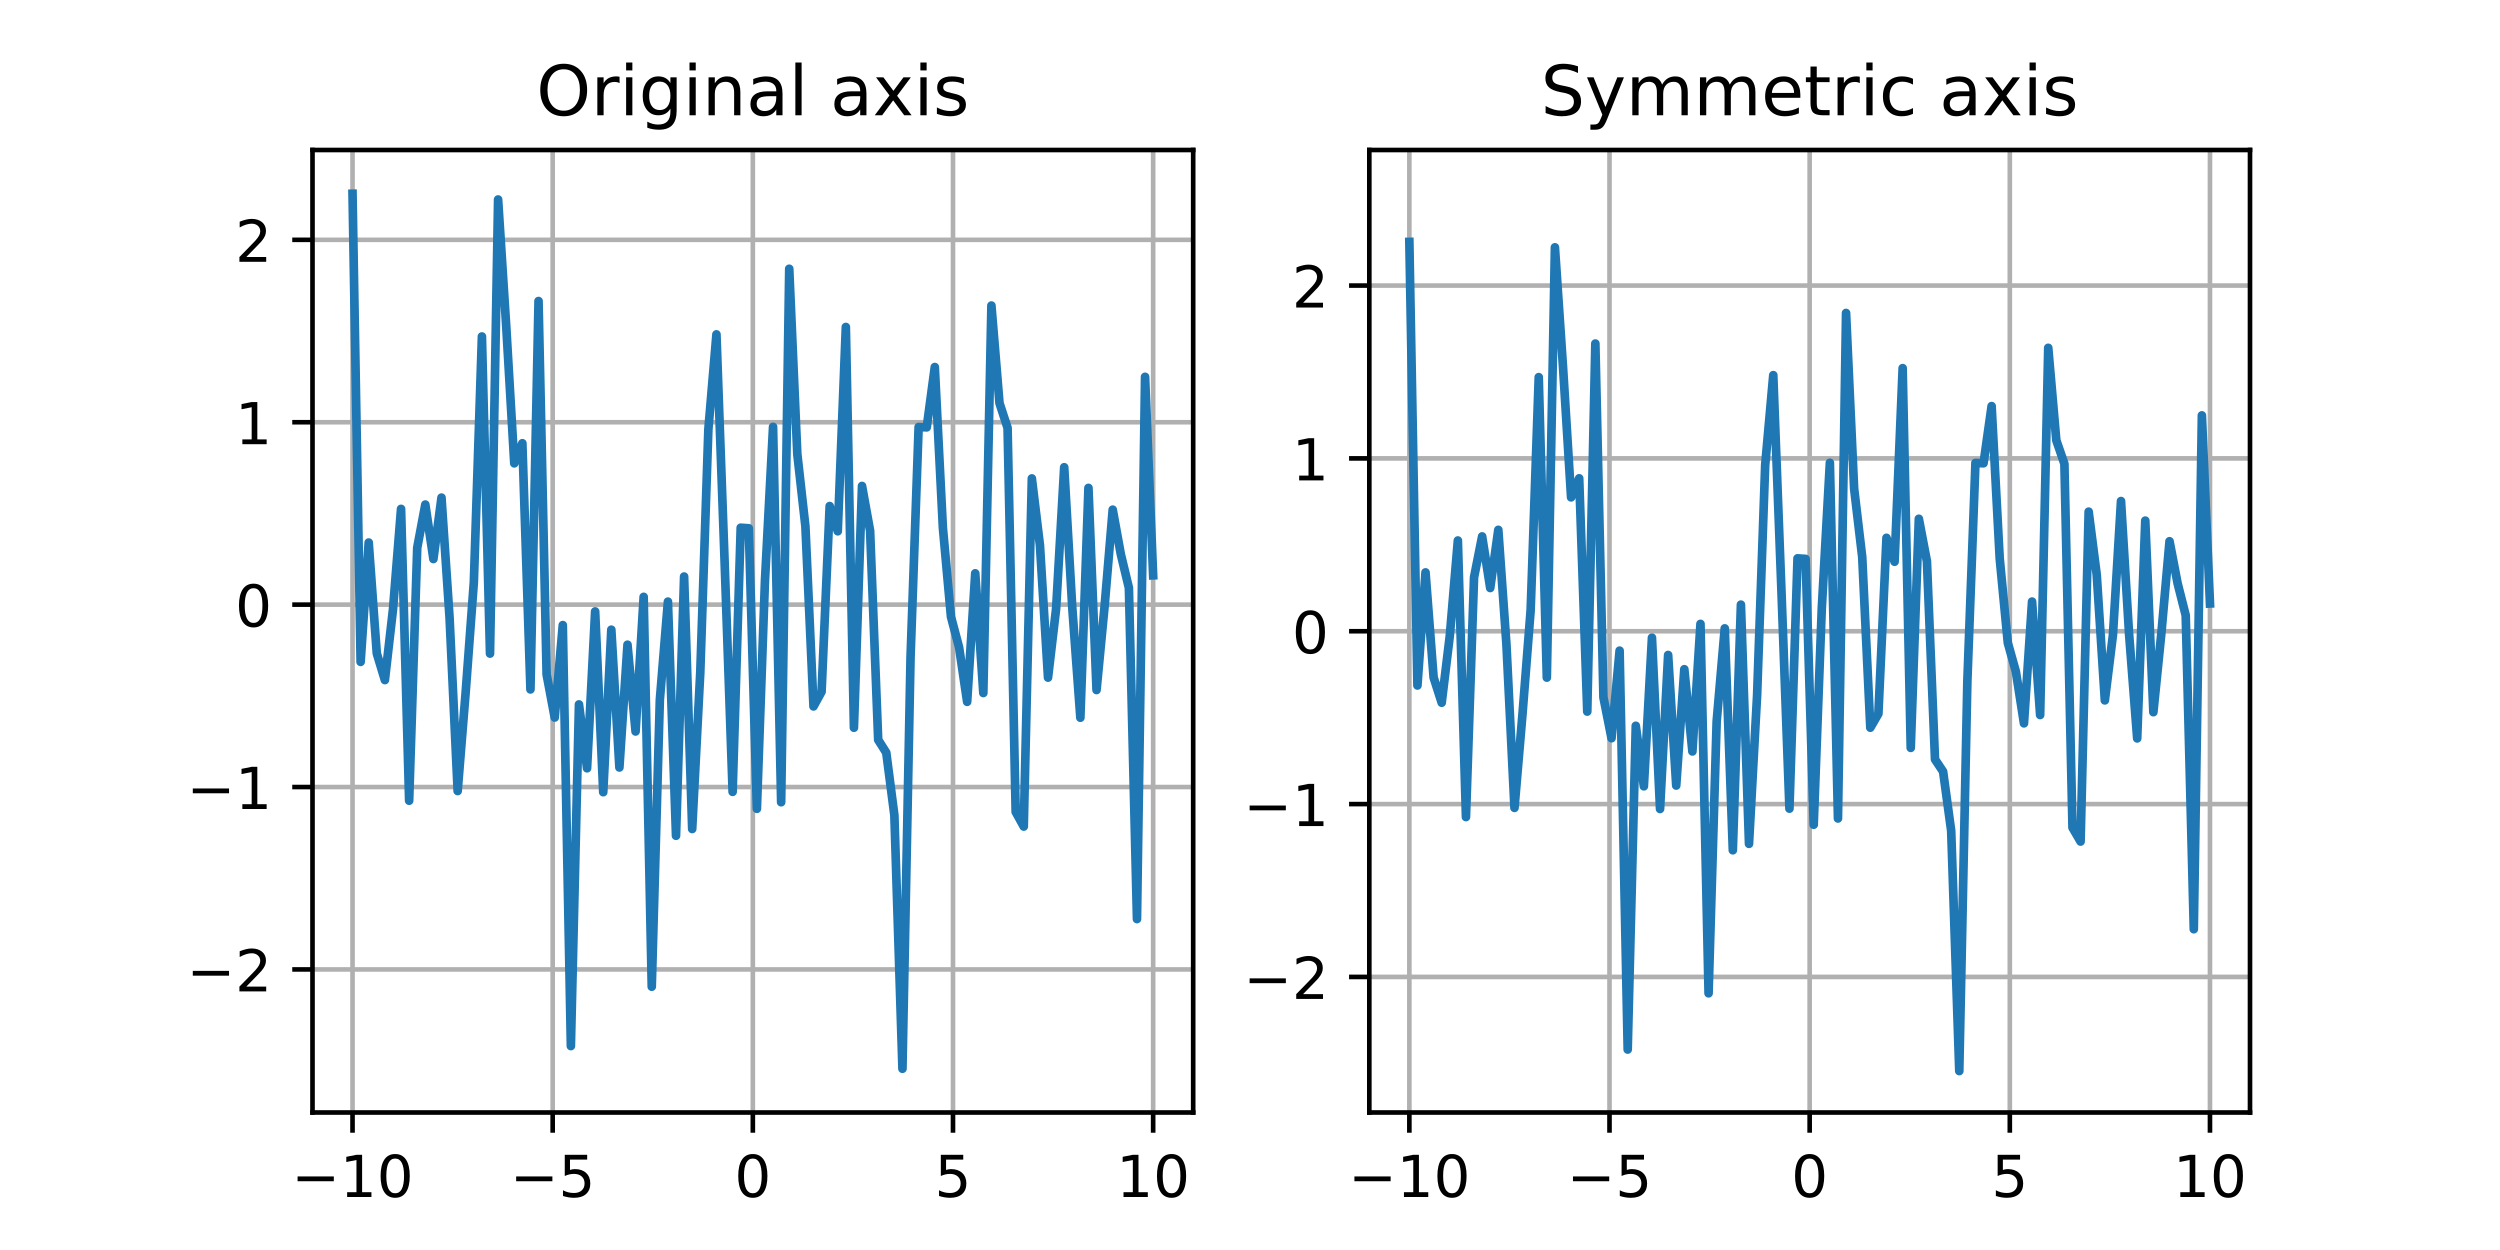
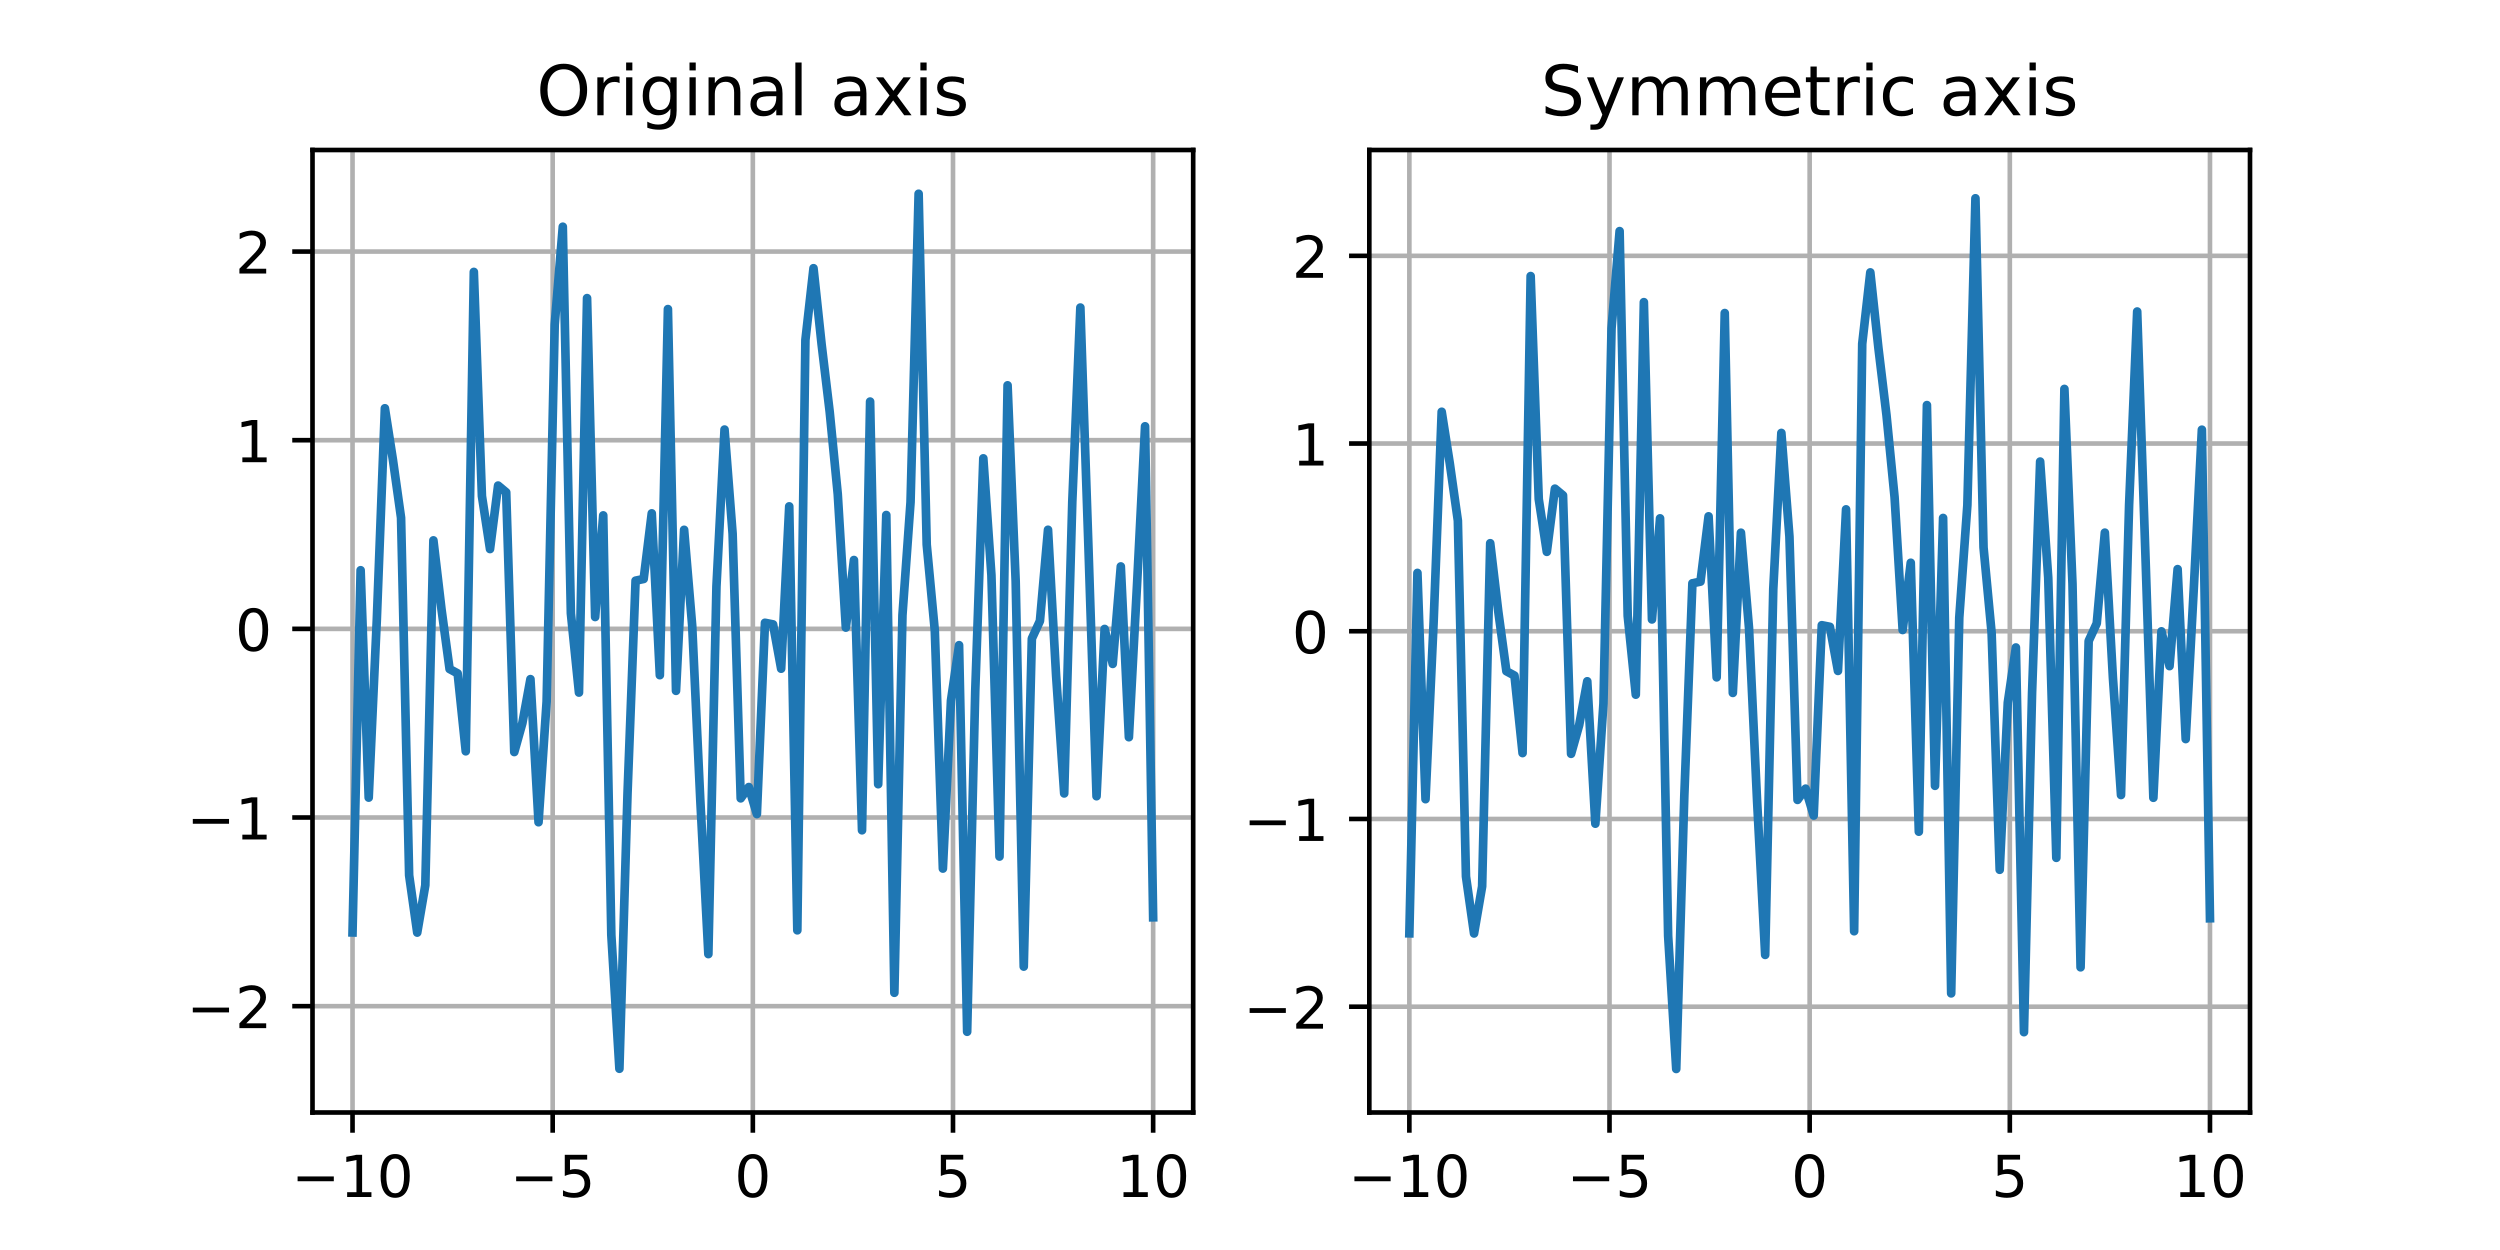
<svg xmlns="http://www.w3.org/2000/svg" xmlns:xlink="http://www.w3.org/1999/xlink" width="432pt" height="216pt" viewBox="0 0 432 216" version="1.1">
  <defs>
    <style type="text/css">*{stroke-linejoin: round; stroke-linecap: butt}</style>
  </defs>
  <g id="figure_1">
    <g id="patch_1">
      <path d="M 0 216  L 432 216  L 432 0  L 0 0  z " style="fill: #ffffff" />
    </g>
    <g id="axes_1">
      <g id="patch_2">
        <path d="M 54 192.24  L 206.182 192.24  L 206.182 25.92  L 54 25.92  z " style="fill: #ffffff" />
      </g>
      <g id="matplotlib.axis_1">
        <g id="xtick_1">
          <g id="line2d_1">
-             <path d="M 60.917 192.24  L 60.917 25.92  " clip-path="url(#pd3a55a6b06)" style="fill: none; stroke: #b0b0b0; stroke-width: 0.8; stroke-linecap: square" />
+             <path d="M 60.917 192.24  L 60.917 25.92  " clip-path="url(#p69f7834c87)" style="fill: none; stroke: #b0b0b0; stroke-width: 0.8; stroke-linecap: square" />
          </g>
          <g id="line2d_2">
            <defs>
-               <path id="mbd32f94ba6" d="M 0 0  L 0 3.5  " style="stroke: #000000; stroke-width: 0.8" />
+               <path id="md449bfd6fc" d="M 0 0  L 0 3.5  " style="stroke: #000000; stroke-width: 0.8" />
            </defs>
            <g>
-               <use xlink:href="#mbd32f94ba6" x="60.917" y="192.24" style="stroke: #000000; stroke-width: 0.8" />
+               <use xlink:href="#md449bfd6fc" x="60.917" y="192.24" style="stroke: #000000; stroke-width: 0.8" />
            </g>
          </g>
          <g id="text_1">
            <g transform="translate(50.36501 206.8384) scale(0.1 -0.1)">
              <defs>
                <path id="DejaVuSans-2212" d="M 678 2272  L 4684 2272  L 4684 1741  L 678 1741  L 678 2272  z " transform="scale(0.015625)" />
                <path id="DejaVuSans-31" d="M 794 531  L 1825 531  L 1825 4091  L 703 3866  L 703 4441  L 1819 4666  L 2450 4666  L 2450 531  L 3481 531  L 3481 0  L 794 0  L 794 531  z " transform="scale(0.015625)" />
                <path id="DejaVuSans-30" d="M 2034 4250  Q 1547 4250 1301 3770  Q 1056 3291 1056 2328  Q 1056 1369 1301 889  Q 1547 409 2034 409  Q 2525 409 2770 889  Q 3016 1369 3016 2328  Q 3016 3291 2770 3770  Q 2525 4250 2034 4250  z M 2034 4750  Q 2819 4750 3233 4129  Q 3647 3509 3647 2328  Q 3647 1150 3233 529  Q 2819 -91 2034 -91  Q 1250 -91 836 529  Q 422 1150 422 2328  Q 422 3509 836 4129  Q 1250 4750 2034 4750  z " transform="scale(0.015625)" />
              </defs>
              <use xlink:href="#DejaVuSans-2212" />
              <use xlink:href="#DejaVuSans-31" transform="translate(83.78906 0)" />
              <use xlink:href="#DejaVuSans-30" transform="translate(147.4121 0)" />
            </g>
          </g>
        </g>
        <g id="xtick_2">
          <g id="line2d_3">
-             <path d="M 95.504 192.24  L 95.504 25.92  " clip-path="url(#pd3a55a6b06)" style="fill: none; stroke: #b0b0b0; stroke-width: 0.8; stroke-linecap: square" />
+             <path d="M 95.504 192.24  L 95.504 25.92  " clip-path="url(#p69f7834c87)" style="fill: none; stroke: #b0b0b0; stroke-width: 0.8; stroke-linecap: square" />
          </g>
          <g id="line2d_4">
            <g>
-               <use xlink:href="#mbd32f94ba6" x="95.504" y="192.24" style="stroke: #000000; stroke-width: 0.8" />
+               <use xlink:href="#md449bfd6fc" x="95.504" y="192.24" style="stroke: #000000; stroke-width: 0.8" />
            </g>
          </g>
          <g id="text_2">
            <g transform="translate(88.13304 206.8384) scale(0.1 -0.1)">
              <defs>
                <path id="DejaVuSans-35" d="M 691 4666  L 3169 4666  L 3169 4134  L 1269 4134  L 1269 2991  Q 1406 3038 1543 3061  Q 1681 3084 1819 3084  Q 2600 3084 3056 2656  Q 3513 2228 3513 1497  Q 3513 744 3044 326  Q 2575 -91 1722 -91  Q 1428 -91 1123 -41  Q 819 9 494 109  L 494 744  Q 775 591 1075 516  Q 1375 441 1709 441  Q 2250 441 2565 725  Q 2881 1009 2881 1497  Q 2881 1984 2565 2268  Q 2250 2553 1709 2553  Q 1456 2553 1204 2497  Q 953 2441 691 2322  L 691 4666  z " transform="scale(0.015625)" />
              </defs>
              <use xlink:href="#DejaVuSans-2212" />
              <use xlink:href="#DejaVuSans-35" transform="translate(83.78906 0)" />
            </g>
          </g>
        </g>
        <g id="xtick_3">
          <g id="line2d_5">
-             <path d="M 130.091 192.24  L 130.091 25.92  " clip-path="url(#pd3a55a6b06)" style="fill: none; stroke: #b0b0b0; stroke-width: 0.8; stroke-linecap: square" />
+             <path d="M 130.091 192.24  L 130.091 25.92  " clip-path="url(#p69f7834c87)" style="fill: none; stroke: #b0b0b0; stroke-width: 0.8; stroke-linecap: square" />
          </g>
          <g id="line2d_6">
            <g>
-               <use xlink:href="#mbd32f94ba6" x="130.091" y="192.24" style="stroke: #000000; stroke-width: 0.8" />
+               <use xlink:href="#md449bfd6fc" x="130.091" y="192.24" style="stroke: #000000; stroke-width: 0.8" />
            </g>
          </g>
          <g id="text_3">
            <g transform="translate(126.9097 206.8384) scale(0.1 -0.1)">
              <use xlink:href="#DejaVuSans-30" />
            </g>
          </g>
        </g>
        <g id="xtick_4">
          <g id="line2d_7">
-             <path d="M 164.678 192.24  L 164.678 25.92  " clip-path="url(#pd3a55a6b06)" style="fill: none; stroke: #b0b0b0; stroke-width: 0.8; stroke-linecap: square" />
+             <path d="M 164.678 192.24  L 164.678 25.92  " clip-path="url(#p69f7834c87)" style="fill: none; stroke: #b0b0b0; stroke-width: 0.8; stroke-linecap: square" />
          </g>
          <g id="line2d_8">
            <g>
-               <use xlink:href="#mbd32f94ba6" x="164.678" y="192.24" style="stroke: #000000; stroke-width: 0.8" />
+               <use xlink:href="#md449bfd6fc" x="164.678" y="192.24" style="stroke: #000000; stroke-width: 0.8" />
            </g>
          </g>
          <g id="text_4">
            <g transform="translate(161.4964 206.8384) scale(0.1 -0.1)">
              <use xlink:href="#DejaVuSans-35" />
            </g>
          </g>
        </g>
        <g id="xtick_5">
          <g id="line2d_9">
-             <path d="M 199.264 192.24  L 199.264 25.92  " clip-path="url(#pd3a55a6b06)" style="fill: none; stroke: #b0b0b0; stroke-width: 0.8; stroke-linecap: square" />
+             <path d="M 199.264 192.24  L 199.264 25.92  " clip-path="url(#p69f7834c87)" style="fill: none; stroke: #b0b0b0; stroke-width: 0.8; stroke-linecap: square" />
          </g>
          <g id="line2d_10">
            <g>
-               <use xlink:href="#mbd32f94ba6" x="199.264" y="192.24" style="stroke: #000000; stroke-width: 0.8" />
+               <use xlink:href="#md449bfd6fc" x="199.264" y="192.24" style="stroke: #000000; stroke-width: 0.8" />
            </g>
          </g>
          <g id="text_5">
            <g transform="translate(192.902 206.8384) scale(0.1 -0.1)">
              <use xlink:href="#DejaVuSans-31" />
              <use xlink:href="#DejaVuSans-30" transform="translate(63.62305 0)" />
            </g>
          </g>
        </g>
      </g>
      <g id="matplotlib.axis_2">
        <g id="ytick_1">
          <g id="line2d_11">
-             <path d="M 54 167.518  L 206.182 167.518  " clip-path="url(#pd3a55a6b06)" style="fill: none; stroke: #b0b0b0; stroke-width: 0.8; stroke-linecap: square" />
+             <path d="M 54 173.864  L 206.182 173.864  " clip-path="url(#p69f7834c87)" style="fill: none; stroke: #b0b0b0; stroke-width: 0.8; stroke-linecap: square" />
          </g>
          <g id="line2d_12">
            <defs>
-               <path id="m6646bb9345" d="M 0 0  L -3.5 0  " style="stroke: #000000; stroke-width: 0.8" />
+               <path id="mcc46d8281c" d="M 0 0  L -3.5 0  " style="stroke: #000000; stroke-width: 0.8" />
            </defs>
            <g>
-               <use xlink:href="#m6646bb9345" x="54" y="167.518" style="stroke: #000000; stroke-width: 0.8" />
+               <use xlink:href="#mcc46d8281c" x="54" y="173.864" style="stroke: #000000; stroke-width: 0.8" />
            </g>
          </g>
          <g id="text_6">
-             <g transform="translate(32.25781 171.3168) scale(0.1 -0.1)">
+             <g transform="translate(32.25781 177.6633) scale(0.1 -0.1)">
              <defs>
                <path id="DejaVuSans-32" d="M 1228 531  L 3431 531  L 3431 0  L 469 0  L 469 531  Q 828 903 1448 1529  Q 2069 2156 2228 2338  Q 2531 2678 2651 2914  Q 2772 3150 2772 3378  Q 2772 3750 2511 3984  Q 2250 4219 1831 4219  Q 1534 4219 1204 4116  Q 875 4013 500 3803  L 500 4441  Q 881 4594 1212 4672  Q 1544 4750 1819 4750  Q 2544 4750 2975 4387  Q 3406 4025 3406 3419  Q 3406 3131 3298 2873  Q 3191 2616 2906 2266  Q 2828 2175 2409 1742  Q 1991 1309 1228 531  z " transform="scale(0.015625)" />
              </defs>
              <use xlink:href="#DejaVuSans-2212" />
              <use xlink:href="#DejaVuSans-32" transform="translate(83.78906 0)" />
            </g>
          </g>
        </g>
        <g id="ytick_2">
          <g id="line2d_13">
-             <path d="M 54 136  L 206.182 136  " clip-path="url(#pd3a55a6b06)" style="fill: none; stroke: #b0b0b0; stroke-width: 0.8; stroke-linecap: square" />
+             <path d="M 54 141.265  L 206.182 141.265  " clip-path="url(#p69f7834c87)" style="fill: none; stroke: #b0b0b0; stroke-width: 0.8; stroke-linecap: square" />
          </g>
          <g id="line2d_14">
            <g>
-               <use xlink:href="#m6646bb9345" x="54" y="136" style="stroke: #000000; stroke-width: 0.8" />
+               <use xlink:href="#mcc46d8281c" x="54" y="141.265" style="stroke: #000000; stroke-width: 0.8" />
            </g>
          </g>
          <g id="text_7">
-             <g transform="translate(32.25781 139.7988) scale(0.1 -0.1)">
+             <g transform="translate(32.25781 145.0647) scale(0.1 -0.1)">
              <use xlink:href="#DejaVuSans-2212" />
              <use xlink:href="#DejaVuSans-31" transform="translate(83.78906 0)" />
            </g>
          </g>
        </g>
        <g id="ytick_3">
          <g id="line2d_15">
-             <path d="M 54 104.482  L 206.182 104.482  " clip-path="url(#pd3a55a6b06)" style="fill: none; stroke: #b0b0b0; stroke-width: 0.8; stroke-linecap: square" />
+             <path d="M 54 108.667  L 206.182 108.667  " clip-path="url(#p69f7834c87)" style="fill: none; stroke: #b0b0b0; stroke-width: 0.8; stroke-linecap: square" />
          </g>
          <g id="line2d_16">
            <g>
-               <use xlink:href="#m6646bb9345" x="54" y="104.482" style="stroke: #000000; stroke-width: 0.8" />
+               <use xlink:href="#mcc46d8281c" x="54" y="108.667" style="stroke: #000000; stroke-width: 0.8" />
            </g>
          </g>
          <g id="text_8">
-             <g transform="translate(40.6375 108.2808) scale(0.1 -0.1)">
+             <g transform="translate(40.6375 112.4661) scale(0.1 -0.1)">
              <use xlink:href="#DejaVuSans-30" />
            </g>
          </g>
        </g>
        <g id="ytick_4">
          <g id="line2d_17">
-             <path d="M 54 72.964  L 206.182 72.964  " clip-path="url(#pd3a55a6b06)" style="fill: none; stroke: #b0b0b0; stroke-width: 0.8; stroke-linecap: square" />
+             <path d="M 54 76.068  L 206.182 76.068  " clip-path="url(#p69f7834c87)" style="fill: none; stroke: #b0b0b0; stroke-width: 0.8; stroke-linecap: square" />
          </g>
          <g id="line2d_18">
            <g>
-               <use xlink:href="#m6646bb9345" x="54" y="72.964" style="stroke: #000000; stroke-width: 0.8" />
+               <use xlink:href="#mcc46d8281c" x="54" y="76.068" style="stroke: #000000; stroke-width: 0.8" />
            </g>
          </g>
          <g id="text_9">
-             <g transform="translate(40.6375 76.76283) scale(0.1 -0.1)">
+             <g transform="translate(40.6375 79.86746) scale(0.1 -0.1)">
              <use xlink:href="#DejaVuSans-31" />
            </g>
          </g>
        </g>
        <g id="ytick_5">
          <g id="line2d_19">
-             <path d="M 54 41.446  L 206.182 41.446  " clip-path="url(#pd3a55a6b06)" style="fill: none; stroke: #b0b0b0; stroke-width: 0.8; stroke-linecap: square" />
+             <path d="M 54 43.47  L 206.182 43.47  " clip-path="url(#p69f7834c87)" style="fill: none; stroke: #b0b0b0; stroke-width: 0.8; stroke-linecap: square" />
          </g>
          <g id="line2d_20">
            <g>
-               <use xlink:href="#m6646bb9345" x="54" y="41.446" style="stroke: #000000; stroke-width: 0.8" />
+               <use xlink:href="#mcc46d8281c" x="54" y="43.47" style="stroke: #000000; stroke-width: 0.8" />
            </g>
          </g>
          <g id="text_10">
-             <g transform="translate(40.6375 45.24485) scale(0.1 -0.1)">
+             <g transform="translate(40.6375 47.26884) scale(0.1 -0.1)">
              <use xlink:href="#DejaVuSans-32" />
            </g>
          </g>
        </g>
      </g>
      <g id="line2d_21">
-         <path d="M 60.917 33.48  L 62.315 114.371  L 63.712 93.753  L 65.11 112.909  L 66.507 117.514  L 67.905 105.327  L 69.302 87.936  L 70.699 138.363  L 72.097 94.649  L 73.494 87.19  L 74.892 96.595  L 76.289 85.99  L 77.687 106.784  L 79.084 136.689  L 80.482 119.422  L 81.879 100.625  L 83.276 58.145  L 84.674 112.937  L 86.071 34.475  L 87.469 56.267  L 88.866 80.066  L 90.264 76.595  L 91.661 119.129  L 93.059 52.019  L 94.456 116.55  L 95.853 123.987  L 97.251 108.02  L 98.648 180.758  L 100.046 121.725  L 101.443 132.756  L 102.841 105.656  L 104.238 136.887  L 105.636 108.813  L 107.033 132.619  L 108.431 111.408  L 109.828 126.398  L 111.225 103.14  L 112.623 170.502  L 114.02 120.923  L 115.418 103.961  L 116.815 144.418  L 118.213 99.628  L 119.61 143.248  L 121.008 116.182  L 122.405 74.18  L 123.802 57.785  L 125.2 96.712  L 126.597 136.828  L 127.995 91.188  L 129.392 91.288  L 130.79 139.761  L 132.187 100.291  L 133.585 73.765  L 134.982 138.622  L 136.379 46.445  L 137.777 78.493  L 139.174 90.958  L 140.572 122.068  L 141.969 119.519  L 143.367 87.447  L 144.764 91.802  L 146.162 56.505  L 147.559 125.749  L 148.956 83.975  L 150.354 91.719  L 151.751 127.849  L 153.149 130.066  L 154.546 140.864  L 155.944 184.68  L 157.341 113.597  L 158.739 73.789  L 160.136 73.848  L 161.533 63.426  L 162.931 91.205  L 164.328 106.579  L 165.726 111.851  L 167.123 121.274  L 168.521 99.073  L 169.918 119.751  L 171.316 52.8  L 172.713 69.661  L 174.11 73.947  L 175.508 140.292  L 176.905 142.828  L 178.303 82.673  L 179.7 94.202  L 181.098 117.088  L 182.495 105.194  L 183.893 80.742  L 185.29 105.04  L 186.687 124.02  L 188.085 84.312  L 189.482 119.235  L 190.88 104.698  L 192.277 88.072  L 193.675 95.758  L 195.072 101.578  L 196.47 158.812  L 197.867 65.12  L 199.264 99.419  " clip-path="url(#pd3a55a6b06)" style="fill: none; stroke: #1f77b4; stroke-width: 1.5; stroke-linecap: square" />
+         <path d="M 60.917 161.126  L 62.315 98.538  L 63.712 137.827  L 65.11 107.158  L 66.507 70.552  L 67.905 79.51  L 69.302 89.472  L 70.699 151.247  L 72.097 161.151  L 73.494 152.972  L 74.892 93.379  L 76.289 105.266  L 77.687 115.606  L 79.084 116.365  L 80.482 129.821  L 81.879 46.989  L 83.276 85.713  L 84.674 94.874  L 86.071 83.907  L 87.469 85.072  L 88.866 129.95  L 90.264 124.961  L 91.661 117.356  L 93.059 142.083  L 94.456 121.254  L 95.853 56.093  L 97.251 39.18  L 98.648 105.988  L 100.046 119.678  L 101.443 51.519  L 102.841 106.616  L 104.238 89.061  L 105.636 161.561  L 107.033 184.68  L 108.431 137.233  L 109.828 100.34  L 111.225 100.046  L 112.623 88.71  L 114.02 116.67  L 115.418 53.411  L 116.815 119.374  L 118.213 91.554  L 119.61 108.098  L 121.008 138.192  L 122.405 164.867  L 123.802 101.347  L 125.2 74.23  L 126.597 92.231  L 127.995 137.952  L 129.392 136.003  L 130.79 140.67  L 132.187 107.618  L 133.585 107.897  L 134.982 115.552  L 136.379 87.501  L 137.777 160.759  L 139.174 58.754  L 140.572 46.348  L 141.969 59.457  L 143.367 71.133  L 144.764 85.383  L 146.162 108.447  L 147.559 96.774  L 148.956 143.472  L 150.354 69.395  L 151.751 135.508  L 153.149 88.996  L 154.546 171.552  L 155.944 106.296  L 157.341 86.771  L 158.739 33.48  L 160.136 94.109  L 161.533 108.959  L 162.931 150.089  L 164.328 121.058  L 165.726 111.487  L 167.123 178.286  L 168.521 119.418  L 169.918 79.203  L 171.316 99.37  L 172.713 148.012  L 174.11 66.587  L 175.508 100.438  L 176.905 167.026  L 178.303 110.352  L 179.7 107.306  L 181.098 91.546  L 182.495 116.767  L 183.893 137.106  L 185.29 86.726  L 186.687 53.145  L 188.085 94.64  L 189.482 137.585  L 190.88 108.684  L 192.277 114.72  L 193.675 97.883  L 195.072 127.388  L 196.47 101.205  L 197.867 73.666  L 199.264 158.509  " clip-path="url(#p69f7834c87)" style="fill: none; stroke: #1f77b4; stroke-width: 1.5; stroke-linecap: square" />
      </g>
      <g id="patch_3">
        <path d="M 54 192.24  L 54 25.92  " style="fill: none; stroke: #000000; stroke-width: 0.8; stroke-linejoin: miter; stroke-linecap: square" />
      </g>
      <g id="patch_4">
        <path d="M 206.182 192.24  L 206.182 25.92  " style="fill: none; stroke: #000000; stroke-width: 0.8; stroke-linejoin: miter; stroke-linecap: square" />
      </g>
      <g id="patch_5">
        <path d="M 54 192.24  L 206.182 192.24  " style="fill: none; stroke: #000000; stroke-width: 0.8; stroke-linejoin: miter; stroke-linecap: square" />
      </g>
      <g id="patch_6">
        <path d="M 54 25.92  L 206.182 25.92  " style="fill: none; stroke: #000000; stroke-width: 0.8; stroke-linejoin: miter; stroke-linecap: square" />
      </g>
      <g id="text_11">
        <g transform="translate(92.68466 19.92) scale(0.12 -0.12)">
          <defs>
            <path id="DejaVuSans-4f" d="M 2522 4238  Q 1834 4238 1429 3725  Q 1025 3213 1025 2328  Q 1025 1447 1429 934  Q 1834 422 2522 422  Q 3209 422 3611 934  Q 4013 1447 4013 2328  Q 4013 3213 3611 3725  Q 3209 4238 2522 4238  z M 2522 4750  Q 3503 4750 4090 4092  Q 4678 3434 4678 2328  Q 4678 1225 4090 567  Q 3503 -91 2522 -91  Q 1538 -91 948 565  Q 359 1222 359 2328  Q 359 3434 948 4092  Q 1538 4750 2522 4750  z " transform="scale(0.015625)" />
            <path id="DejaVuSans-72" d="M 2631 2963  Q 2534 3019 2420 3045  Q 2306 3072 2169 3072  Q 1681 3072 1420 2755  Q 1159 2438 1159 1844  L 1159 0  L 581 0  L 581 3500  L 1159 3500  L 1159 2956  Q 1341 3275 1631 3429  Q 1922 3584 2338 3584  Q 2397 3584 2469 3576  Q 2541 3569 2628 3553  L 2631 2963  z " transform="scale(0.015625)" />
            <path id="DejaVuSans-69" d="M 603 3500  L 1178 3500  L 1178 0  L 603 0  L 603 3500  z M 603 4863  L 1178 4863  L 1178 4134  L 603 4134  L 603 4863  z " transform="scale(0.015625)" />
            <path id="DejaVuSans-67" d="M 2906 1791  Q 2906 2416 2648 2759  Q 2391 3103 1925 3103  Q 1463 3103 1205 2759  Q 947 2416 947 1791  Q 947 1169 1205 825  Q 1463 481 1925 481  Q 2391 481 2648 825  Q 2906 1169 2906 1791  z M 3481 434  Q 3481 -459 3084 -895  Q 2688 -1331 1869 -1331  Q 1566 -1331 1297 -1286  Q 1028 -1241 775 -1147  L 775 -588  Q 1028 -725 1275 -790  Q 1522 -856 1778 -856  Q 2344 -856 2625 -561  Q 2906 -266 2906 331  L 2906 616  Q 2728 306 2450 153  Q 2172 0 1784 0  Q 1141 0 747 490  Q 353 981 353 1791  Q 353 2603 747 3093  Q 1141 3584 1784 3584  Q 2172 3584 2450 3431  Q 2728 3278 2906 2969  L 2906 3500  L 3481 3500  L 3481 434  z " transform="scale(0.015625)" />
            <path id="DejaVuSans-6e" d="M 3513 2113  L 3513 0  L 2938 0  L 2938 2094  Q 2938 2591 2744 2837  Q 2550 3084 2163 3084  Q 1697 3084 1428 2787  Q 1159 2491 1159 1978  L 1159 0  L 581 0  L 581 3500  L 1159 3500  L 1159 2956  Q 1366 3272 1645 3428  Q 1925 3584 2291 3584  Q 2894 3584 3203 3211  Q 3513 2838 3513 2113  z " transform="scale(0.015625)" />
            <path id="DejaVuSans-61" d="M 2194 1759  Q 1497 1759 1228 1600  Q 959 1441 959 1056  Q 959 750 1161 570  Q 1363 391 1709 391  Q 2188 391 2477 730  Q 2766 1069 2766 1631  L 2766 1759  L 2194 1759  z M 3341 1997  L 3341 0  L 2766 0  L 2766 531  Q 2569 213 2275 61  Q 1981 -91 1556 -91  Q 1019 -91 701 211  Q 384 513 384 1019  Q 384 1609 779 1909  Q 1175 2209 1959 2209  L 2766 2209  L 2766 2266  Q 2766 2663 2505 2880  Q 2244 3097 1772 3097  Q 1472 3097 1187 3025  Q 903 2953 641 2809  L 641 3341  Q 956 3463 1253 3523  Q 1550 3584 1831 3584  Q 2591 3584 2966 3190  Q 3341 2797 3341 1997  z " transform="scale(0.015625)" />
            <path id="DejaVuSans-6c" d="M 603 4863  L 1178 4863  L 1178 0  L 603 0  L 603 4863  z " transform="scale(0.015625)" />
            <path id="DejaVuSans-20" transform="scale(0.015625)" />
            <path id="DejaVuSans-78" d="M 3513 3500  L 2247 1797  L 3578 0  L 2900 0  L 1881 1375  L 863 0  L 184 0  L 1544 1831  L 300 3500  L 978 3500  L 1906 2253  L 2834 3500  L 3513 3500  z " transform="scale(0.015625)" />
            <path id="DejaVuSans-73" d="M 2834 3397  L 2834 2853  Q 2591 2978 2328 3040  Q 2066 3103 1784 3103  Q 1356 3103 1142 2972  Q 928 2841 928 2578  Q 928 2378 1081 2264  Q 1234 2150 1697 2047  L 1894 2003  Q 2506 1872 2764 1633  Q 3022 1394 3022 966  Q 3022 478 2636 193  Q 2250 -91 1575 -91  Q 1294 -91 989 -36  Q 684 19 347 128  L 347 722  Q 666 556 975 473  Q 1284 391 1588 391  Q 1994 391 2212 530  Q 2431 669 2431 922  Q 2431 1156 2273 1281  Q 2116 1406 1581 1522  L 1381 1569  Q 847 1681 609 1914  Q 372 2147 372 2553  Q 372 3047 722 3315  Q 1072 3584 1716 3584  Q 2034 3584 2315 3537  Q 2597 3491 2834 3397  z " transform="scale(0.015625)" />
          </defs>
          <use xlink:href="#DejaVuSans-4f" />
          <use xlink:href="#DejaVuSans-72" transform="translate(78.71094 0)" />
          <use xlink:href="#DejaVuSans-69" transform="translate(119.8242 0)" />
          <use xlink:href="#DejaVuSans-67" transform="translate(147.6074 0)" />
          <use xlink:href="#DejaVuSans-69" transform="translate(211.084 0)" />
          <use xlink:href="#DejaVuSans-6e" transform="translate(238.8672 0)" />
          <use xlink:href="#DejaVuSans-61" transform="translate(302.2461 0)" />
          <use xlink:href="#DejaVuSans-6c" transform="translate(363.5254 0)" />
          <use xlink:href="#DejaVuSans-20" transform="translate(391.3086 0)" />
          <use xlink:href="#DejaVuSans-61" transform="translate(423.0957 0)" />
          <use xlink:href="#DejaVuSans-78" transform="translate(484.375 0)" />
          <use xlink:href="#DejaVuSans-69" transform="translate(543.5547 0)" />
          <use xlink:href="#DejaVuSans-73" transform="translate(571.3379 0)" />
        </g>
      </g>
    </g>
    <g id="axes_2">
      <g id="patch_7">
        <path d="M 236.618 192.24  L 388.8 192.24  L 388.8 25.92  L 236.618 25.92  z " style="fill: #ffffff" />
      </g>
      <g id="matplotlib.axis_3">
        <g id="xtick_6">
          <g id="line2d_22">
-             <path d="M 243.536 192.24  L 243.536 25.92  " clip-path="url(#p17d91b285d)" style="fill: none; stroke: #b0b0b0; stroke-width: 0.8; stroke-linecap: square" />
+             <path d="M 243.536 192.24  L 243.536 25.92  " clip-path="url(#p825621cdee)" style="fill: none; stroke: #b0b0b0; stroke-width: 0.8; stroke-linecap: square" />
          </g>
          <g id="line2d_23">
            <g>
-               <use xlink:href="#mbd32f94ba6" x="243.536" y="192.24" style="stroke: #000000; stroke-width: 0.8" />
+               <use xlink:href="#md449bfd6fc" x="243.536" y="192.24" style="stroke: #000000; stroke-width: 0.8" />
            </g>
          </g>
          <g id="text_12">
            <g transform="translate(232.9832 206.8384) scale(0.1 -0.1)">
              <use xlink:href="#DejaVuSans-2212" />
              <use xlink:href="#DejaVuSans-31" transform="translate(83.78906 0)" />
              <use xlink:href="#DejaVuSans-30" transform="translate(147.4121 0)" />
            </g>
          </g>
        </g>
        <g id="xtick_7">
          <g id="line2d_24">
-             <path d="M 278.122 192.24  L 278.122 25.92  " clip-path="url(#p17d91b285d)" style="fill: none; stroke: #b0b0b0; stroke-width: 0.8; stroke-linecap: square" />
+             <path d="M 278.122 192.24  L 278.122 25.92  " clip-path="url(#p825621cdee)" style="fill: none; stroke: #b0b0b0; stroke-width: 0.8; stroke-linecap: square" />
          </g>
          <g id="line2d_25">
            <g>
-               <use xlink:href="#mbd32f94ba6" x="278.122" y="192.24" style="stroke: #000000; stroke-width: 0.8" />
+               <use xlink:href="#md449bfd6fc" x="278.122" y="192.24" style="stroke: #000000; stroke-width: 0.8" />
            </g>
          </g>
          <g id="text_13">
            <g transform="translate(270.7512 206.8384) scale(0.1 -0.1)">
              <use xlink:href="#DejaVuSans-2212" />
              <use xlink:href="#DejaVuSans-35" transform="translate(83.78906 0)" />
            </g>
          </g>
        </g>
        <g id="xtick_8">
          <g id="line2d_26">
-             <path d="M 312.709 192.24  L 312.709 25.92  " clip-path="url(#p17d91b285d)" style="fill: none; stroke: #b0b0b0; stroke-width: 0.8; stroke-linecap: square" />
+             <path d="M 312.709 192.24  L 312.709 25.92  " clip-path="url(#p825621cdee)" style="fill: none; stroke: #b0b0b0; stroke-width: 0.8; stroke-linecap: square" />
          </g>
          <g id="line2d_27">
            <g>
-               <use xlink:href="#mbd32f94ba6" x="312.709" y="192.24" style="stroke: #000000; stroke-width: 0.8" />
+               <use xlink:href="#md449bfd6fc" x="312.709" y="192.24" style="stroke: #000000; stroke-width: 0.8" />
            </g>
          </g>
          <g id="text_14">
            <g transform="translate(309.5278 206.8384) scale(0.1 -0.1)">
              <use xlink:href="#DejaVuSans-30" />
            </g>
          </g>
        </g>
        <g id="xtick_9">
          <g id="line2d_28">
-             <path d="M 347.296 192.24  L 347.296 25.92  " clip-path="url(#p17d91b285d)" style="fill: none; stroke: #b0b0b0; stroke-width: 0.8; stroke-linecap: square" />
+             <path d="M 347.296 192.24  L 347.296 25.92  " clip-path="url(#p825621cdee)" style="fill: none; stroke: #b0b0b0; stroke-width: 0.8; stroke-linecap: square" />
          </g>
          <g id="line2d_29">
            <g>
-               <use xlink:href="#mbd32f94ba6" x="347.296" y="192.24" style="stroke: #000000; stroke-width: 0.8" />
+               <use xlink:href="#md449bfd6fc" x="347.296" y="192.24" style="stroke: #000000; stroke-width: 0.8" />
            </g>
          </g>
          <g id="text_15">
            <g transform="translate(344.1146 206.8384) scale(0.1 -0.1)">
              <use xlink:href="#DejaVuSans-35" />
            </g>
          </g>
        </g>
        <g id="xtick_10">
          <g id="line2d_30">
-             <path d="M 381.883 192.24  L 381.883 25.92  " clip-path="url(#p17d91b285d)" style="fill: none; stroke: #b0b0b0; stroke-width: 0.8; stroke-linecap: square" />
+             <path d="M 381.883 192.24  L 381.883 25.92  " clip-path="url(#p825621cdee)" style="fill: none; stroke: #b0b0b0; stroke-width: 0.8; stroke-linecap: square" />
          </g>
          <g id="line2d_31">
            <g>
-               <use xlink:href="#mbd32f94ba6" x="381.883" y="192.24" style="stroke: #000000; stroke-width: 0.8" />
+               <use xlink:href="#md449bfd6fc" x="381.883" y="192.24" style="stroke: #000000; stroke-width: 0.8" />
            </g>
          </g>
          <g id="text_16">
            <g transform="translate(375.5201 206.8384) scale(0.1 -0.1)">
              <use xlink:href="#DejaVuSans-31" />
              <use xlink:href="#DejaVuSans-30" transform="translate(63.62305 0)" />
            </g>
          </g>
        </g>
      </g>
      <g id="matplotlib.axis_4">
        <g id="ytick_6">
          <g id="line2d_32">
-             <path d="M 236.618 168.813  L 388.8 168.813  " clip-path="url(#p17d91b285d)" style="fill: none; stroke: #b0b0b0; stroke-width: 0.8; stroke-linecap: square" />
+             <path d="M 236.618 173.955  L 388.8 173.955  " clip-path="url(#p825621cdee)" style="fill: none; stroke: #b0b0b0; stroke-width: 0.8; stroke-linecap: square" />
          </g>
          <g id="line2d_33">
            <g>
-               <use xlink:href="#m6646bb9345" x="236.618" y="168.813" style="stroke: #000000; stroke-width: 0.8" />
+               <use xlink:href="#mcc46d8281c" x="236.618" y="173.955" style="stroke: #000000; stroke-width: 0.8" />
            </g>
          </g>
          <g id="text_17">
-             <g transform="translate(214.876 172.6122) scale(0.1 -0.1)">
+             <g transform="translate(214.876 177.7542) scale(0.1 -0.1)">
              <use xlink:href="#DejaVuSans-2212" />
              <use xlink:href="#DejaVuSans-32" transform="translate(83.78906 0)" />
            </g>
          </g>
        </g>
        <g id="ytick_7">
          <g id="line2d_34">
-             <path d="M 236.618 138.946  L 388.8 138.946  " clip-path="url(#p17d91b285d)" style="fill: none; stroke: #b0b0b0; stroke-width: 0.8; stroke-linecap: square" />
+             <path d="M 236.618 141.517  L 388.8 141.517  " clip-path="url(#p825621cdee)" style="fill: none; stroke: #b0b0b0; stroke-width: 0.8; stroke-linecap: square" />
          </g>
          <g id="line2d_35">
            <g>
-               <use xlink:href="#m6646bb9345" x="236.618" y="138.946" style="stroke: #000000; stroke-width: 0.8" />
+               <use xlink:href="#mcc46d8281c" x="236.618" y="141.517" style="stroke: #000000; stroke-width: 0.8" />
            </g>
          </g>
          <g id="text_18">
-             <g transform="translate(214.876 142.7457) scale(0.1 -0.1)">
+             <g transform="translate(214.876 145.3167) scale(0.1 -0.1)">
              <use xlink:href="#DejaVuSans-2212" />
              <use xlink:href="#DejaVuSans-31" transform="translate(83.78906 0)" />
            </g>
          </g>
        </g>
        <g id="ytick_8">
          <g id="line2d_36">
-             <path d="M 236.618 109.08  L 388.8 109.08  " clip-path="url(#p17d91b285d)" style="fill: none; stroke: #b0b0b0; stroke-width: 0.8; stroke-linecap: square" />
+             <path d="M 236.618 109.08  L 388.8 109.08  " clip-path="url(#p825621cdee)" style="fill: none; stroke: #b0b0b0; stroke-width: 0.8; stroke-linecap: square" />
          </g>
          <g id="line2d_37">
            <g>
-               <use xlink:href="#m6646bb9345" x="236.618" y="109.08" style="stroke: #000000; stroke-width: 0.8" />
+               <use xlink:href="#mcc46d8281c" x="236.618" y="109.08" style="stroke: #000000; stroke-width: 0.8" />
            </g>
          </g>
          <g id="text_19">
            <g transform="translate(223.2557 112.8792) scale(0.1 -0.1)">
              <use xlink:href="#DejaVuSans-30" />
            </g>
          </g>
        </g>
        <g id="ytick_9">
          <g id="line2d_38">
-             <path d="M 236.618 79.214  L 388.8 79.214  " clip-path="url(#p17d91b285d)" style="fill: none; stroke: #b0b0b0; stroke-width: 0.8; stroke-linecap: square" />
+             <path d="M 236.618 76.643  L 388.8 76.643  " clip-path="url(#p825621cdee)" style="fill: none; stroke: #b0b0b0; stroke-width: 0.8; stroke-linecap: square" />
          </g>
          <g id="line2d_39">
            <g>
-               <use xlink:href="#m6646bb9345" x="236.618" y="79.214" style="stroke: #000000; stroke-width: 0.8" />
+               <use xlink:href="#mcc46d8281c" x="236.618" y="76.643" style="stroke: #000000; stroke-width: 0.8" />
            </g>
          </g>
          <g id="text_20">
-             <g transform="translate(223.2557 83.01274) scale(0.1 -0.1)">
+             <g transform="translate(223.2557 80.44175) scale(0.1 -0.1)">
              <use xlink:href="#DejaVuSans-31" />
            </g>
          </g>
        </g>
        <g id="ytick_10">
          <g id="line2d_40">
-             <path d="M 236.618 49.347  L 388.8 49.347  " clip-path="url(#p17d91b285d)" style="fill: none; stroke: #b0b0b0; stroke-width: 0.8; stroke-linecap: square" />
+             <path d="M 236.618 44.205  L 388.8 44.205  " clip-path="url(#p825621cdee)" style="fill: none; stroke: #b0b0b0; stroke-width: 0.8; stroke-linecap: square" />
          </g>
          <g id="line2d_41">
            <g>
-               <use xlink:href="#m6646bb9345" x="236.618" y="49.347" style="stroke: #000000; stroke-width: 0.8" />
+               <use xlink:href="#mcc46d8281c" x="236.618" y="44.205" style="stroke: #000000; stroke-width: 0.8" />
            </g>
          </g>
          <g id="text_21">
-             <g transform="translate(223.2557 53.14626) scale(0.1 -0.1)">
+             <g transform="translate(223.2557 48.00429) scale(0.1 -0.1)">
              <use xlink:href="#DejaVuSans-32" />
            </g>
          </g>
        </g>
      </g>
      <g id="line2d_42">
-         <path d="M 243.536 41.799  L 244.933 118.451  L 246.33 98.914  L 247.728 117.066  L 249.125 121.429  L 250.523 109.881  L 251.92 93.401  L 253.318 141.186  L 254.715 99.763  L 256.113 92.694  L 257.51 101.607  L 258.907 91.558  L 260.305 111.261  L 261.702 139.6  L 263.1 123.238  L 264.497 105.426  L 265.895 65.171  L 267.292 117.092  L 268.69 42.741  L 270.087 63.392  L 271.484 85.943  L 272.882 82.655  L 274.279 122.96  L 275.677 59.367  L 277.074 120.516  L 278.472 127.564  L 279.869 112.433  L 281.267 181.36  L 282.664 125.42  L 284.061 135.872  L 285.459 110.193  L 286.856 139.788  L 288.254 113.184  L 289.651 135.743  L 291.049 115.644  L 292.446 129.848  L 293.844 107.808  L 295.241 171.641  L 296.638 124.66  L 298.036 108.586  L 299.433 146.924  L 300.831 104.481  L 302.228 145.815  L 303.626 120.167  L 305.023 80.366  L 306.421 64.83  L 307.818 101.717  L 309.215 139.732  L 310.613 96.483  L 312.01 96.578  L 313.408 142.511  L 314.805 105.109  L 316.203 79.973  L 317.6 141.431  L 318.998 54.085  L 320.395 84.453  L 321.792 96.265  L 323.19 125.745  L 324.587 123.329  L 325.985 92.938  L 327.382 97.065  L 328.78 63.617  L 330.177 129.233  L 331.575 89.647  L 332.972 96.986  L 334.369 131.223  L 335.767 133.323  L 337.164 143.557  L 338.562 185.076  L 339.959 117.718  L 341.357 79.995  L 342.754 80.052  L 344.152 70.175  L 345.549 96.499  L 346.947 111.067  L 348.344 116.063  L 349.741 124.993  L 351.139 103.954  L 352.536 123.55  L 353.934 60.106  L 355.331 76.084  L 356.729 80.146  L 358.126 143.014  L 359.524 145.417  L 360.921 88.414  L 362.318 99.339  L 363.716 121.026  L 365.113 109.755  L 366.511 86.584  L 367.908 109.609  L 369.306 127.595  L 370.703 89.967  L 372.101 123.061  L 373.498 109.285  L 374.895 93.53  L 376.293 100.813  L 377.69 106.329  L 379.088 160.564  L 380.485 71.781  L 381.883 104.283  " clip-path="url(#p17d91b285d)" style="fill: none; stroke: #1f77b4; stroke-width: 1.5; stroke-linecap: square" />
+         <path d="M 243.536 161.279  L 244.933 99.001  L 246.33 138.096  L 247.728 107.579  L 249.125 71.153  L 250.523 80.068  L 251.92 89.98  L 253.318 151.45  L 254.715 161.305  L 256.113 153.166  L 257.51 93.868  L 258.907 105.696  L 260.305 115.985  L 261.702 116.741  L 263.1 130.13  L 264.497 47.707  L 265.895 86.24  L 267.292 95.355  L 268.69 84.442  L 270.087 85.602  L 271.484 130.258  L 272.882 125.293  L 274.279 117.727  L 275.677 142.331  L 277.074 121.605  L 278.472 56.766  L 279.869 39.937  L 281.267 106.414  L 282.664 120.037  L 284.061 52.215  L 285.459 107.039  L 286.856 89.571  L 288.254 161.712  L 289.651 184.717  L 291.049 137.505  L 292.446 100.794  L 293.844 100.502  L 295.241 89.222  L 296.638 117.043  L 298.036 54.097  L 299.433 119.734  L 300.831 92.052  L 302.228 108.514  L 303.626 138.459  L 305.023 165.003  L 306.421 101.796  L 307.818 74.813  L 309.215 92.725  L 310.613 138.221  L 312.01 136.281  L 313.408 140.925  L 314.805 108.036  L 316.203 108.314  L 317.6 115.932  L 318.998 88.019  L 320.395 160.915  L 321.792 59.414  L 323.19 47.07  L 324.587 60.114  L 325.985 71.732  L 327.382 85.911  L 328.78 108.861  L 330.177 97.245  L 331.575 143.713  L 332.972 70.002  L 334.369 135.788  L 335.767 89.506  L 337.164 171.655  L 338.562 106.72  L 339.959 87.293  L 341.357 34.265  L 342.754 94.595  L 344.152 109.371  L 345.549 150.297  L 346.947 121.41  L 348.344 111.886  L 349.741 178.355  L 351.139 119.778  L 352.536 79.761  L 353.934 99.829  L 355.331 148.231  L 356.729 67.209  L 358.126 100.892  L 359.524 167.15  L 360.921 110.757  L 362.318 107.725  L 363.716 92.044  L 365.113 117.14  L 366.511 137.379  L 367.908 87.248  L 369.306 53.832  L 370.703 95.123  L 372.101 137.855  L 373.498 109.097  L 374.895 115.103  L 376.293 98.349  L 377.69 127.708  L 379.088 101.655  L 380.485 74.252  L 381.883 158.675  " clip-path="url(#p825621cdee)" style="fill: none; stroke: #1f77b4; stroke-width: 1.5; stroke-linecap: square" />
      </g>
      <g id="patch_8">
        <path d="M 236.618 192.24  L 236.618 25.92  " style="fill: none; stroke: #000000; stroke-width: 0.8; stroke-linejoin: miter; stroke-linecap: square" />
      </g>
      <g id="patch_9">
        <path d="M 388.8 192.24  L 388.8 25.92  " style="fill: none; stroke: #000000; stroke-width: 0.8; stroke-linejoin: miter; stroke-linecap: square" />
      </g>
      <g id="patch_10">
        <path d="M 236.618 192.24  L 388.8 192.24  " style="fill: none; stroke: #000000; stroke-width: 0.8; stroke-linejoin: miter; stroke-linecap: square" />
      </g>
      <g id="patch_11">
        <path d="M 236.618 25.92  L 388.8 25.92  " style="fill: none; stroke: #000000; stroke-width: 0.8; stroke-linejoin: miter; stroke-linecap: square" />
      </g>
      <g id="text_22">
        <g transform="translate(266.256 19.92) scale(0.12 -0.12)">
          <defs>
            <path id="DejaVuSans-53" d="M 3425 4513  L 3425 3897  Q 3066 4069 2747 4153  Q 2428 4238 2131 4238  Q 1616 4238 1336 4038  Q 1056 3838 1056 3469  Q 1056 3159 1242 3001  Q 1428 2844 1947 2747  L 2328 2669  Q 3034 2534 3370 2195  Q 3706 1856 3706 1288  Q 3706 609 3251 259  Q 2797 -91 1919 -91  Q 1588 -91 1214 -16  Q 841 59 441 206  L 441 856  Q 825 641 1194 531  Q 1563 422 1919 422  Q 2459 422 2753 634  Q 3047 847 3047 1241  Q 3047 1584 2836 1778  Q 2625 1972 2144 2069  L 1759 2144  Q 1053 2284 737 2584  Q 422 2884 422 3419  Q 422 4038 858 4394  Q 1294 4750 2059 4750  Q 2388 4750 2728 4690  Q 3069 4631 3425 4513  z " transform="scale(0.015625)" />
            <path id="DejaVuSans-79" d="M 2059 -325  Q 1816 -950 1584 -1140  Q 1353 -1331 966 -1331  L 506 -1331  L 506 -850  L 844 -850  Q 1081 -850 1212 -737  Q 1344 -625 1503 -206  L 1606 56  L 191 3500  L 800 3500  L 1894 763  L 2988 3500  L 3597 3500  L 2059 -325  z " transform="scale(0.015625)" />
            <path id="DejaVuSans-6d" d="M 3328 2828  Q 3544 3216 3844 3400  Q 4144 3584 4550 3584  Q 5097 3584 5394 3201  Q 5691 2819 5691 2113  L 5691 0  L 5113 0  L 5113 2094  Q 5113 2597 4934 2840  Q 4756 3084 4391 3084  Q 3944 3084 3684 2787  Q 3425 2491 3425 1978  L 3425 0  L 2847 0  L 2847 2094  Q 2847 2600 2669 2842  Q 2491 3084 2119 3084  Q 1678 3084 1418 2786  Q 1159 2488 1159 1978  L 1159 0  L 581 0  L 581 3500  L 1159 3500  L 1159 2956  Q 1356 3278 1631 3431  Q 1906 3584 2284 3584  Q 2666 3584 2933 3390  Q 3200 3197 3328 2828  z " transform="scale(0.015625)" />
            <path id="DejaVuSans-65" d="M 3597 1894  L 3597 1613  L 953 1613  Q 991 1019 1311 708  Q 1631 397 2203 397  Q 2534 397 2845 478  Q 3156 559 3463 722  L 3463 178  Q 3153 47 2828 -22  Q 2503 -91 2169 -91  Q 1331 -91 842 396  Q 353 884 353 1716  Q 353 2575 817 3079  Q 1281 3584 2069 3584  Q 2775 3584 3186 3129  Q 3597 2675 3597 1894  z M 3022 2063  Q 3016 2534 2758 2815  Q 2500 3097 2075 3097  Q 1594 3097 1305 2825  Q 1016 2553 972 2059  L 3022 2063  z " transform="scale(0.015625)" />
            <path id="DejaVuSans-74" d="M 1172 4494  L 1172 3500  L 2356 3500  L 2356 3053  L 1172 3053  L 1172 1153  Q 1172 725 1289 603  Q 1406 481 1766 481  L 2356 481  L 2356 0  L 1766 0  Q 1100 0 847 248  Q 594 497 594 1153  L 594 3053  L 172 3053  L 172 3500  L 594 3500  L 594 4494  L 1172 4494  z " transform="scale(0.015625)" />
            <path id="DejaVuSans-63" d="M 3122 3366  L 3122 2828  Q 2878 2963 2633 3030  Q 2388 3097 2138 3097  Q 1578 3097 1268 2742  Q 959 2388 959 1747  Q 959 1106 1268 751  Q 1578 397 2138 397  Q 2388 397 2633 464  Q 2878 531 3122 666  L 3122 134  Q 2881 22 2623 -34  Q 2366 -91 2075 -91  Q 1284 -91 818 406  Q 353 903 353 1747  Q 353 2603 823 3093  Q 1294 3584 2113 3584  Q 2378 3584 2631 3529  Q 2884 3475 3122 3366  z " transform="scale(0.015625)" />
          </defs>
          <use xlink:href="#DejaVuSans-53" />
          <use xlink:href="#DejaVuSans-79" transform="translate(63.47656 0)" />
          <use xlink:href="#DejaVuSans-6d" transform="translate(122.6562 0)" />
          <use xlink:href="#DejaVuSans-6d" transform="translate(220.0684 0)" />
          <use xlink:href="#DejaVuSans-65" transform="translate(317.4805 0)" />
          <use xlink:href="#DejaVuSans-74" transform="translate(379.0039 0)" />
          <use xlink:href="#DejaVuSans-72" transform="translate(418.2129 0)" />
          <use xlink:href="#DejaVuSans-69" transform="translate(459.3262 0)" />
          <use xlink:href="#DejaVuSans-63" transform="translate(487.1094 0)" />
          <use xlink:href="#DejaVuSans-20" transform="translate(542.0898 0)" />
          <use xlink:href="#DejaVuSans-61" transform="translate(573.877 0)" />
          <use xlink:href="#DejaVuSans-78" transform="translate(635.1562 0)" />
          <use xlink:href="#DejaVuSans-69" transform="translate(694.3359 0)" />
          <use xlink:href="#DejaVuSans-73" transform="translate(722.1191 0)" />
        </g>
      </g>
    </g>
  </g>
  <defs>
-     <clipPath id="pd3a55a6b06">
+     <clipPath id="p69f7834c87">
      <rect x="54" y="25.92" width="152.182" height="166.32" />
    </clipPath>
-     <clipPath id="p17d91b285d">
+     <clipPath id="p825621cdee">
      <rect x="236.618" y="25.92" width="152.182" height="166.32" />
    </clipPath>
  </defs>
</svg>
